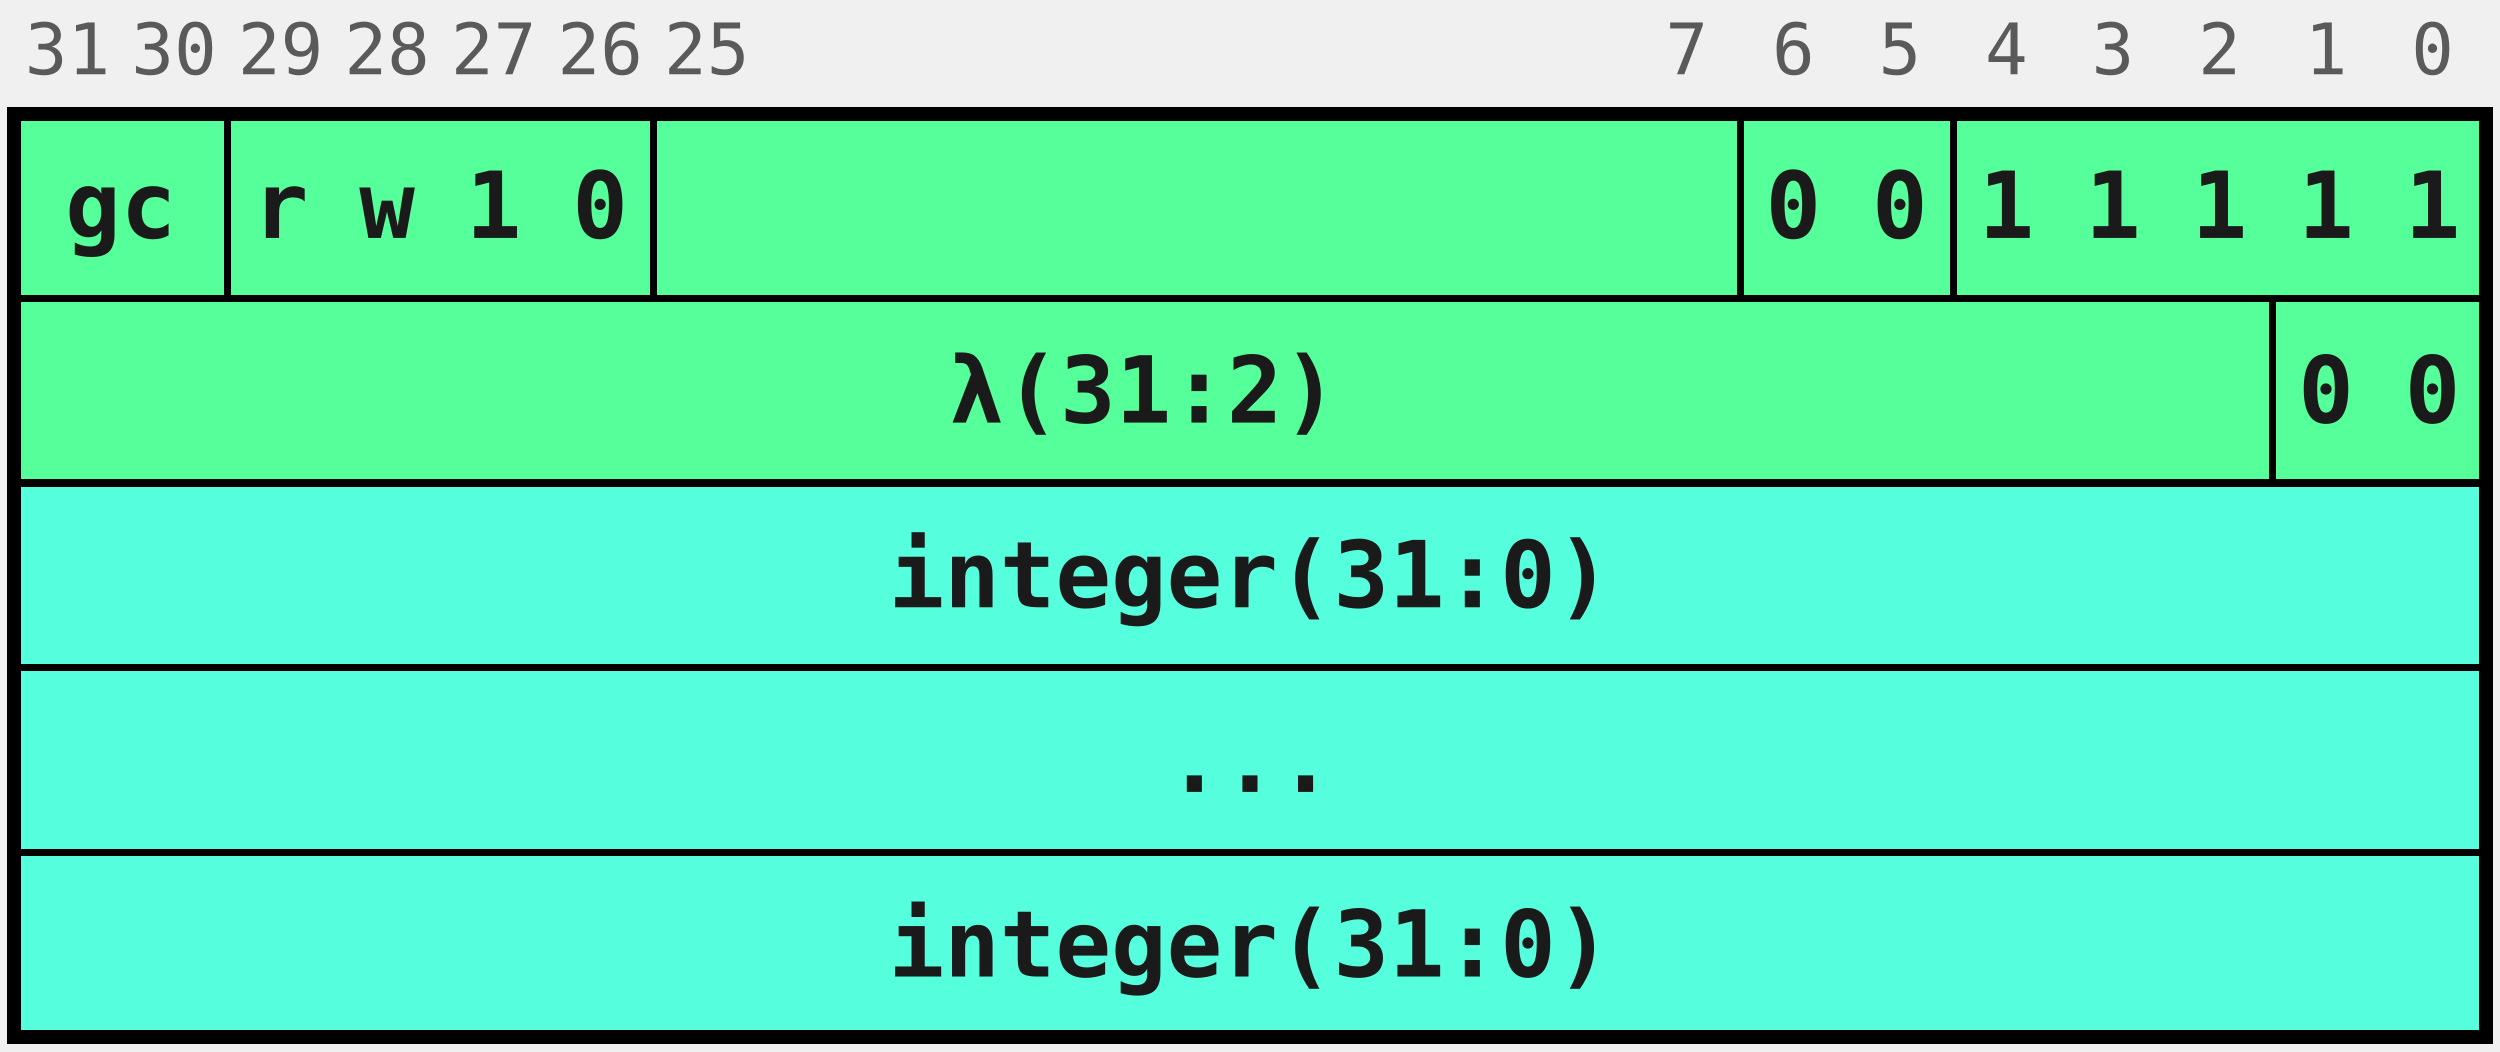
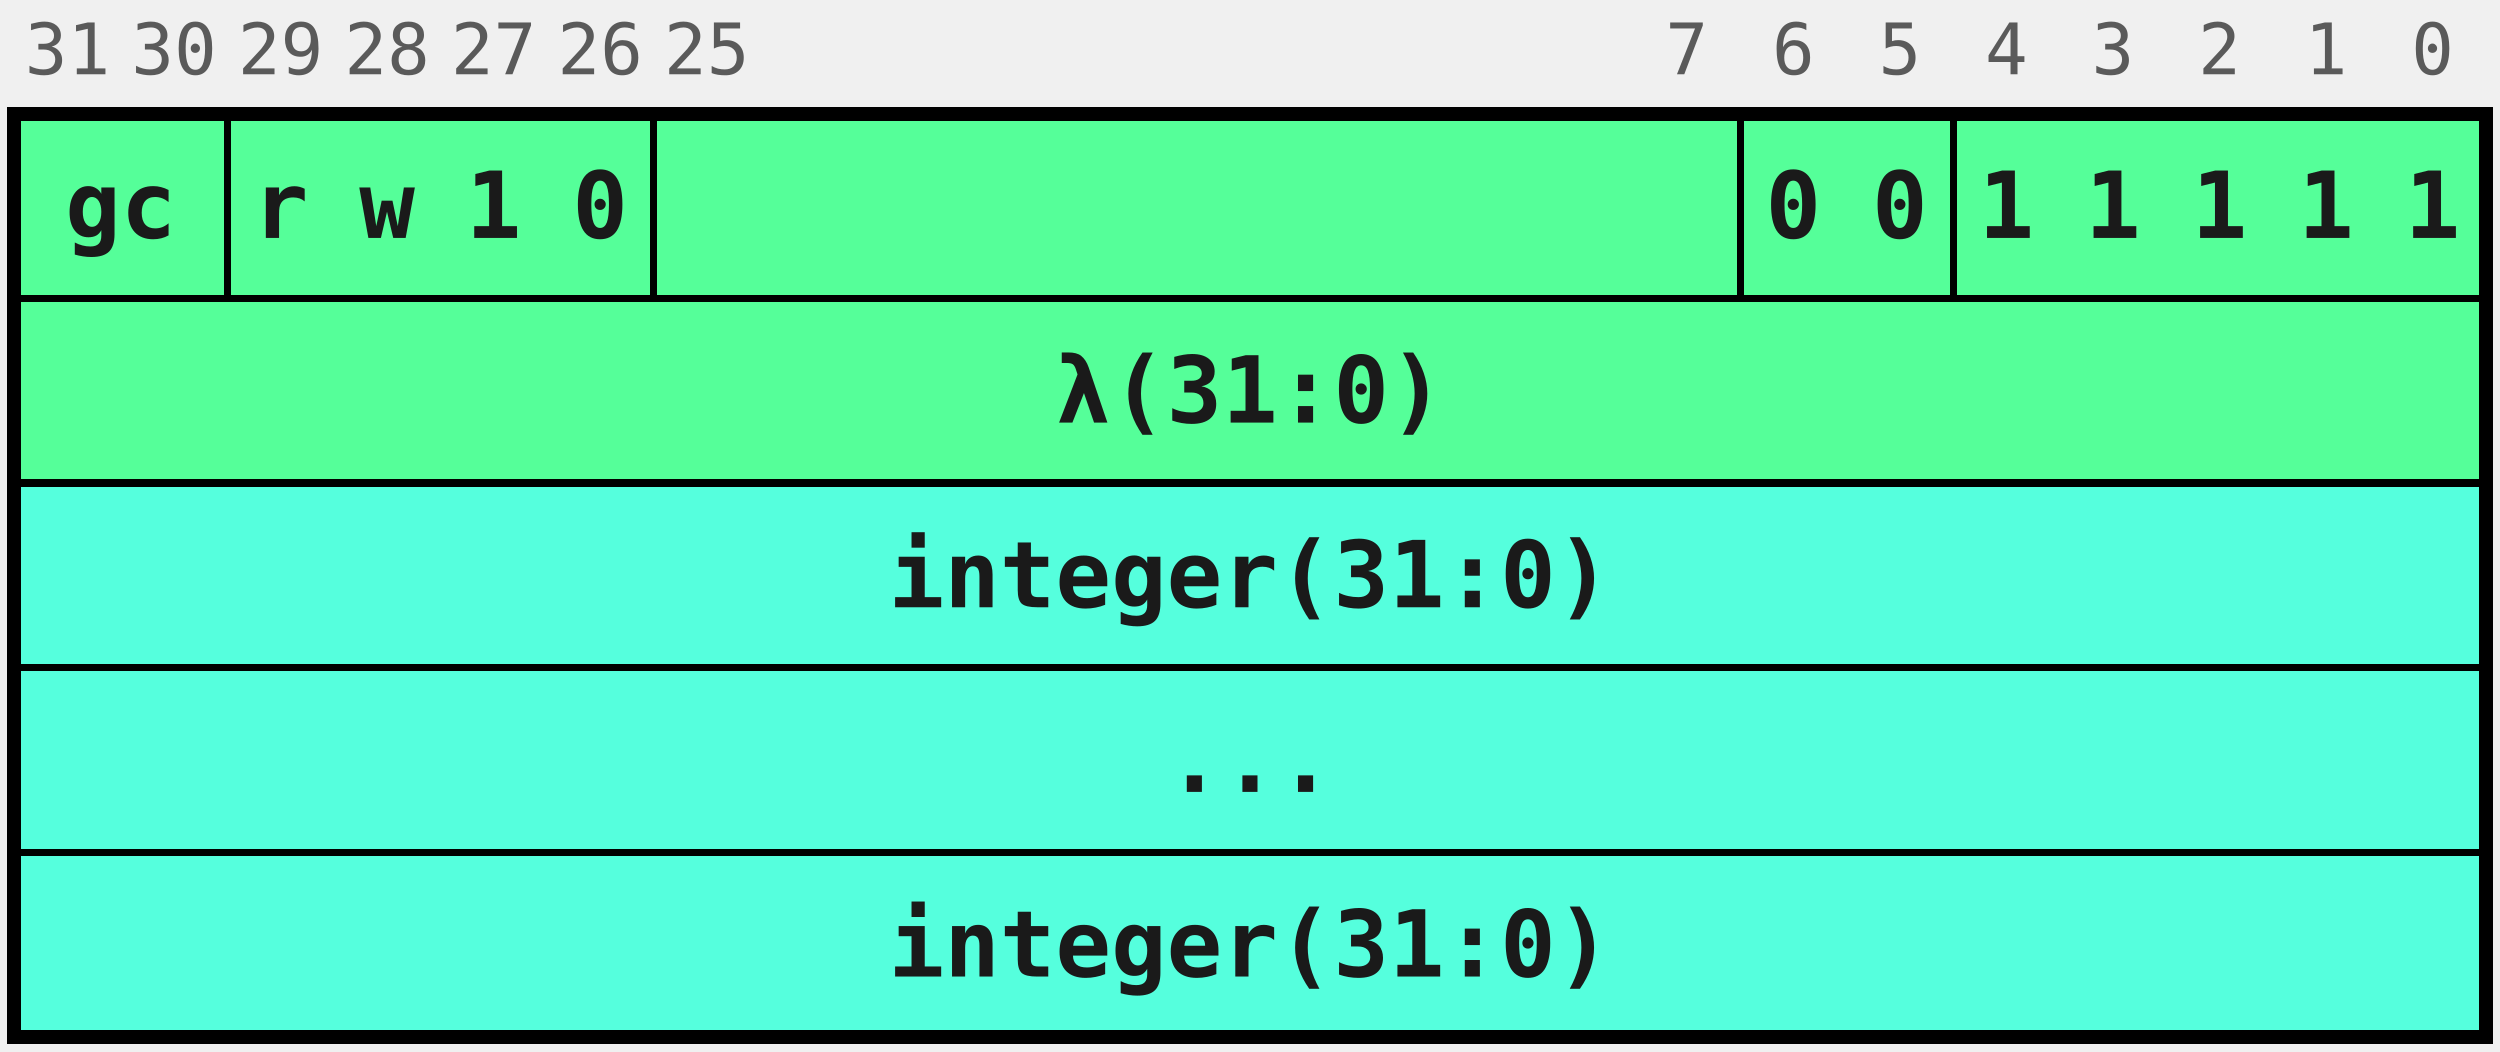
<svg xmlns="http://www.w3.org/2000/svg" width="352" height="148" viewBox="-2 -2 352 148" role="img">
  <style>
  text { font-family: "Roboto Mono", ui-monospace, "SF Mono", Menlo, Consolas, "DejaVu Sans Mono", "Liberation Mono", monospace; font-size: 13px; font-weight: 700; fill: #1a1a1a;
          text-anchor: middle; dominant-baseline: central; }
  text.label { font-size: 10px; font-weight: 400; fill: #5a5a5a; }
  text.heading { font-size: 12px; }
  text.start { text-anchor: start; }
  text.end { text-anchor: end; }
  text.small { font-size: 10px; font-weight: 400; font-style: italic; }
  .outline { fill: none; stroke: #000; stroke-width: 2; shape-rendering: crispEdges; }
  .divider { fill: none; stroke: #000; stroke-width: 1; shape-rendering: crispEdges; }
  .diagonal { stroke: #000; stroke-width: 1; }
  .rule { stroke: #000; stroke-width: 2; shape-rendering: crispEdges; }
  .dashed { stroke-dasharray: 4 3; }
  .purple { fill: #ccaaff }
  .blue { fill: #80e5ff }
  .green { fill: #55ff99 }
  .cyan { fill: #55ffdd }
  .light-pink { fill: #ffaaee }
  .pink { fill: #ff55dd }
  .yellow { fill: #e5ff80 }
  .white { fill: #ffffff }
  @media (prefers-color-scheme: dark) {
    text { fill: #cccccc; }
    text.label { fill: #9a9a9a; }
    /* lines become gaps in the page colour between the tinted tiles */
    .outline, .divider, .diagonal { stroke: #1a1a1a; }
    .rule, .dashed { stroke: #cccccc; }
    .white { fill: #ffffff1a }
    .purple { fill: #ccaaff40 }
    text.on-purple { fill: #ccaaff }
    .blue { fill: #80e5ff40 }
    text.on-blue { fill: #80e5ff }
    .green { fill: #55ff9940 }
    text.on-green { fill: #55ff99 }
    .cyan { fill: #55ffdd40 }
    text.on-cyan { fill: #55ffdd }
    .light-pink { fill: #ffaaee40 }
    text.on-light-pink { fill: #ffaaee }
    .pink { fill: #ff55dd40 }
    text.on-pink { fill: #ff55dd }
    .yellow { fill: #e5ff8040 }
    text.on-yellow { fill: #e5ff80 }
  }
  </style>
  <text x="340.5" y="5" class="label">0</text>
  <text x="325.5" y="5" class="label">1</text>
  <text x="310.5" y="5" class="label">2</text>
  <text x="295.5" y="5" class="label">3</text>
  <text x="280.5" y="5" class="label">4</text>
  <text x="265.5" y="5" class="label">5</text>
  <text x="250.5" y="5" class="label">6</text>
  <text x="235.5" y="5" class="label">7</text>
  <text x="97.5" y="5" class="label">25</text>
  <text x="82.5" y="5" class="label">26</text>
  <text x="67.5" y="5" class="label">27</text>
  <text x="52.5" y="5" class="label">28</text>
  <text x="37.5" y="5" class="label">29</text>
  <text x="22.5" y="5" class="label">30</text>
  <text x="7.5" y="5" class="label">31</text>
  <rect x="0" y="14" width="30" height="26" class="green" />
  <text x="15" y="27" class="on-green">gc</text>
  <rect x="30" y="14" width="60" height="26" class="green" />
  <text x="37.5" y="27" class="on-green">r</text>
  <text x="52.5" y="27" class="on-green">w</text>
  <text x="67.5" y="27" class="on-green">1</text>
  <text x="82.5" y="27" class="on-green">0</text>
  <rect x="90" y="14" width="153" height="26" class="green" />
  <rect x="243" y="14" width="30" height="26" class="green" />
  <text x="250.5" y="27" class="on-green">0</text>
  <text x="265.5" y="27" class="on-green">0</text>
  <rect x="273" y="14" width="75" height="26" class="green" />
  <text x="280.5" y="27" class="on-green">1</text>
  <text x="295.5" y="27" class="on-green">1</text>
  <text x="310.5" y="27" class="on-green">1</text>
  <text x="325.5" y="27" class="on-green">1</text>
  <text x="340.5" y="27" class="on-green">1</text>
  <line x1="30" y1="14" x2="30" y2="40" class="divider" />
  <line x1="90" y1="14" x2="90" y2="40" class="divider" />
  <line x1="243" y1="14" x2="243" y2="40" class="divider" />
  <line x1="273" y1="14" x2="273" y2="40" class="divider" />
-   <rect x="0" y="40" width="318" height="26" class="green" />
-   <text x="159" y="53" class="on-green">λ(31:2)</text>
-   <rect x="318" y="40" width="30" height="26" class="green" />
-   <text x="325.5" y="53" class="on-green">0</text>
-   <text x="340.5" y="53" class="on-green">0</text>
-   <line x1="318" y1="40" x2="318" y2="66" class="divider" />
+   <rect x="0" y="40" width="348" height="26" class="green" />
+   <text x="174" y="53" class="on-green">λ(31:0)</text>
  <rect x="0" y="66" width="348" height="26" class="cyan" />
  <text x="174" y="79" class="on-cyan">integer(31:0)</text>
  <rect x="0" y="92" width="348" height="26" class="cyan" />
  <text x="174" y="105" class="on-cyan">...</text>
  <rect x="0" y="118" width="348" height="26" class="cyan" />
  <text x="174" y="131" class="on-cyan">integer(31:0)</text>
  <line x1="0" y1="40" x2="348" y2="40" class="divider" />
  <line x1="0" y1="66" x2="348" y2="66" class="divider" />
  <line x1="0" y1="92" x2="348" y2="92" class="divider" />
  <line x1="0" y1="118" x2="348" y2="118" class="divider" />
  <rect x="0" y="14" width="348" height="130" class="outline" />
</svg>
